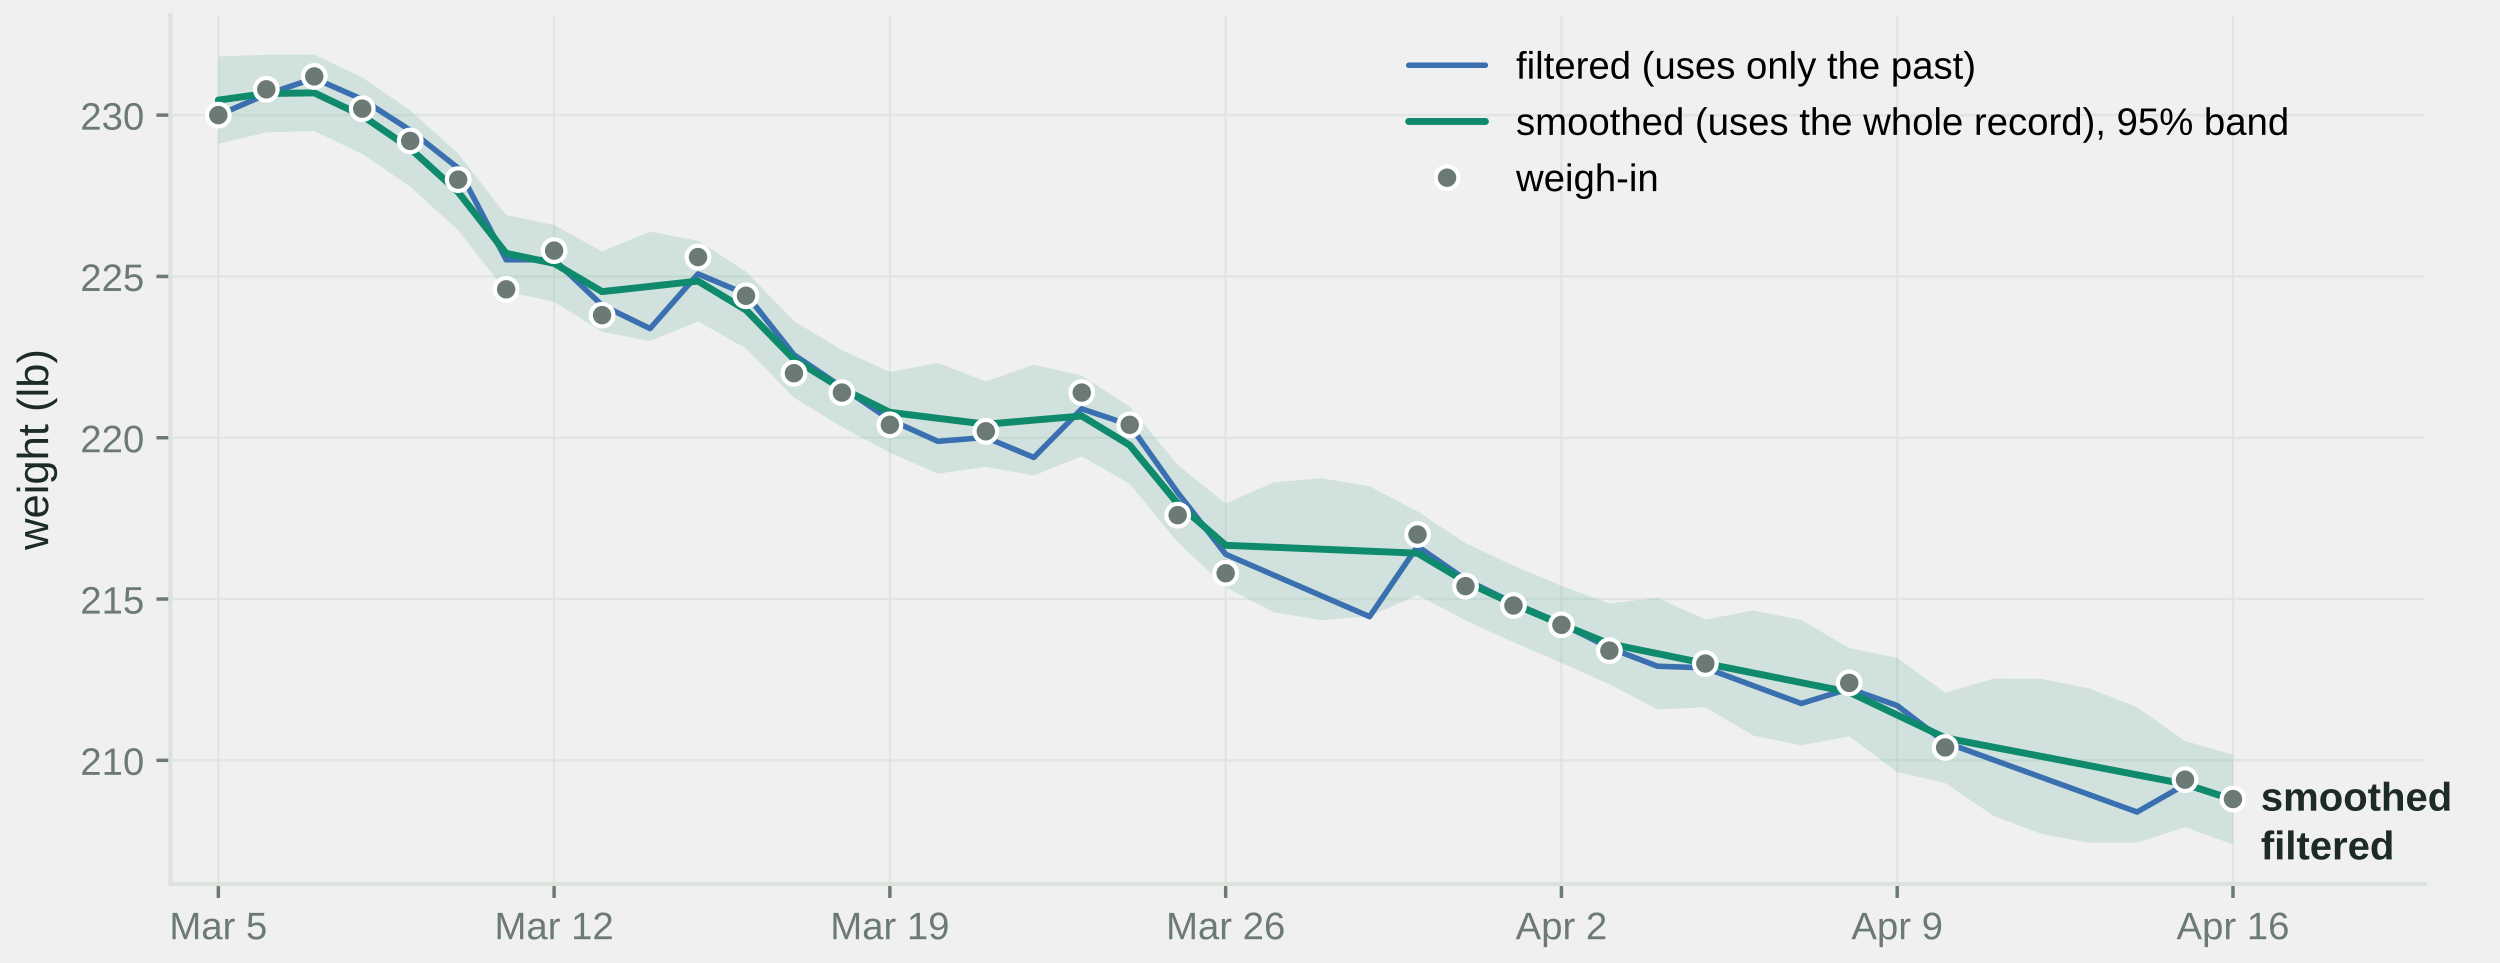
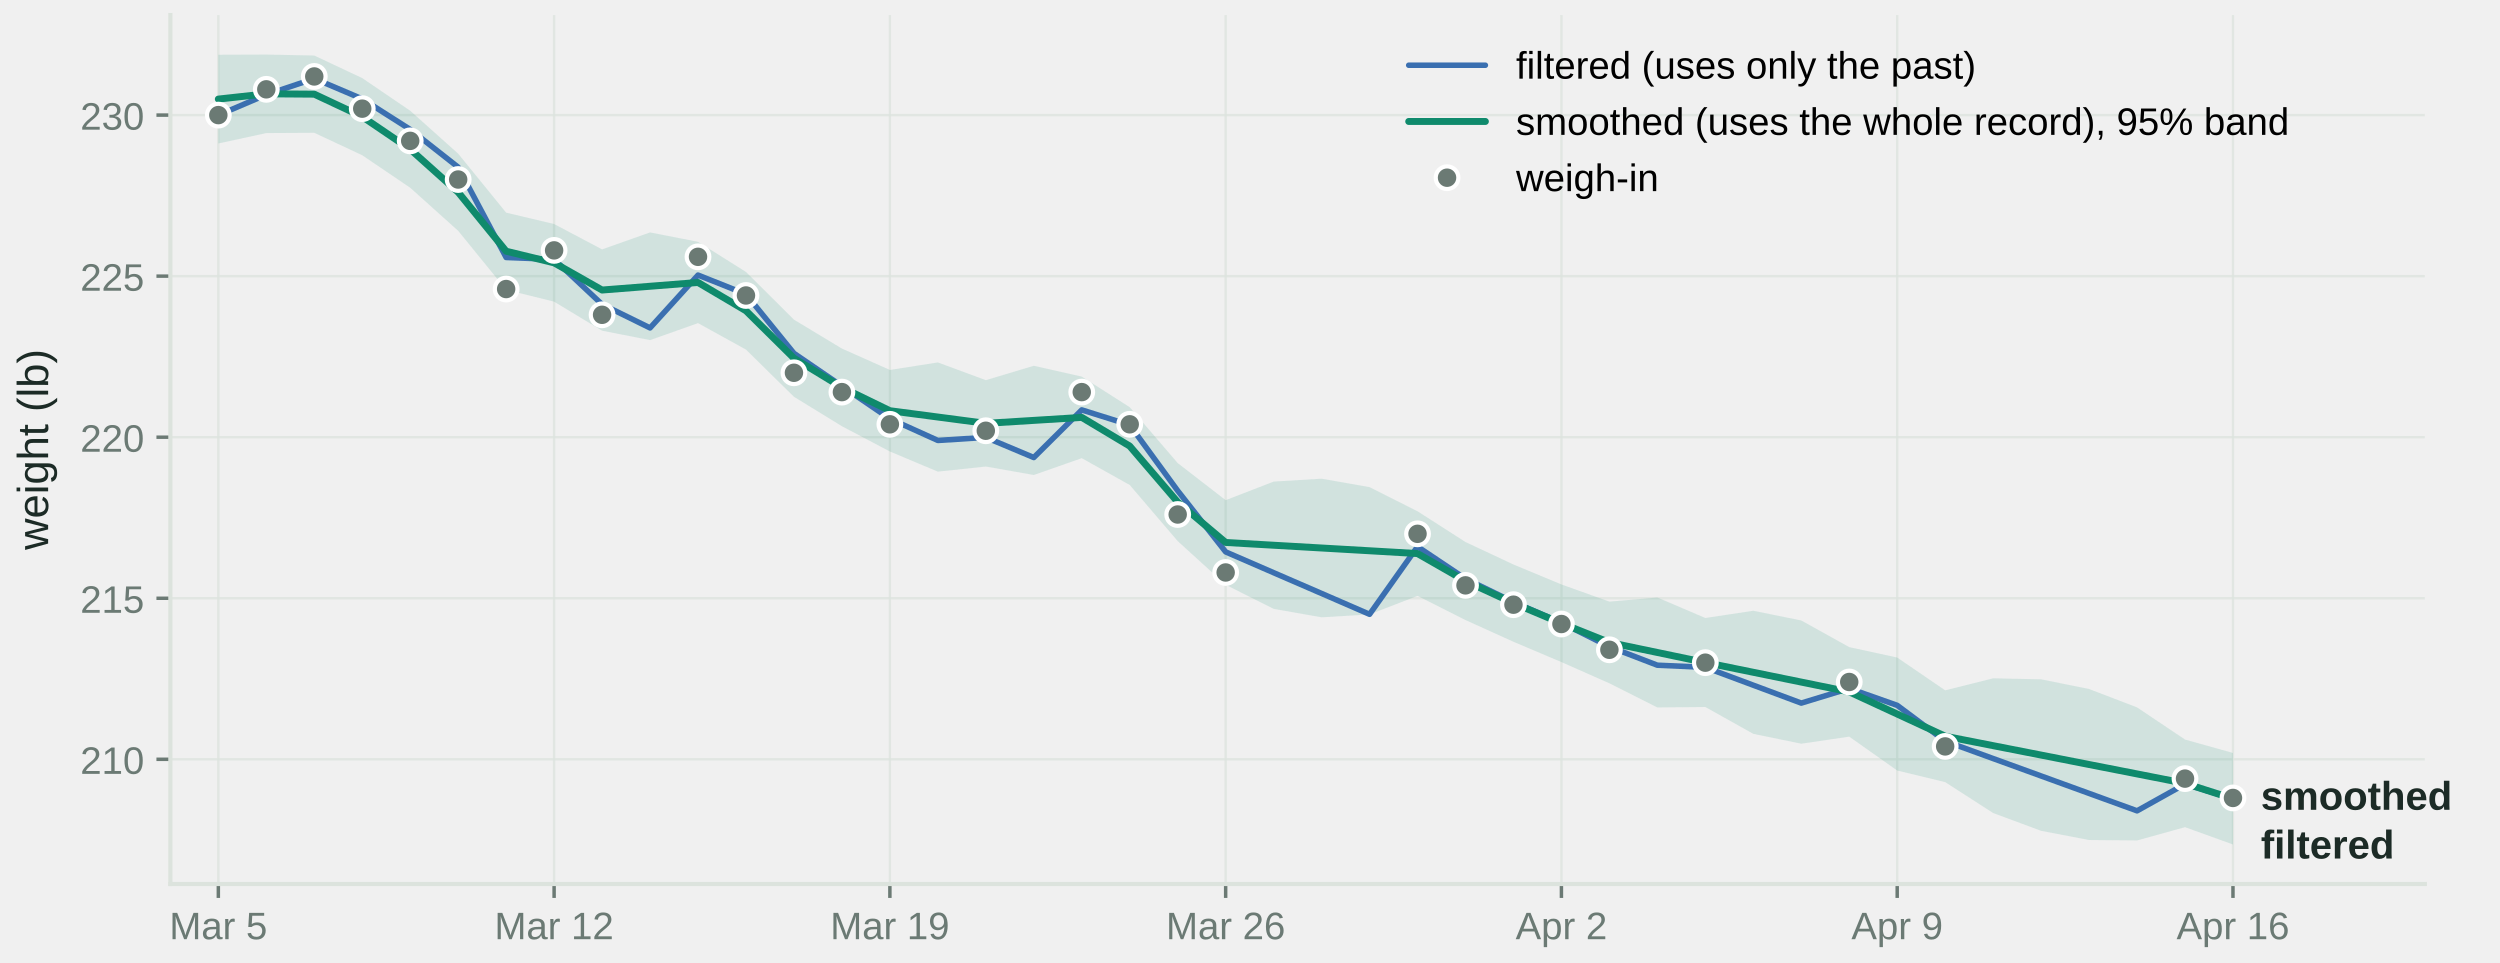
<svg xmlns="http://www.w3.org/2000/svg" xmlns:xlink="http://www.w3.org/1999/xlink" width="717.771pt" height="276.266pt" viewBox="0 0 717.771 276.266" version="1.1">
  <defs>
    <style type="text/css">*{stroke-linejoin: round; stroke-linecap: butt}</style>
  </defs>
  <g id="figure_1">
    <g id="patch_1">
      <path d="M 0 276.266  L 717.771 276.266  L 717.771 0  L 0 0  L 0 276.266  z " style="fill: none" />
    </g>
    <g id="axes_1">
      <g id="patch_2">
        <path d="M 48.914 253.8  L 696.194 253.8  L 696.194 4.32  L 48.914 4.32  L 48.914 253.8  z " style="fill: none" />
      </g>
      <g id="matplotlib.axis_1">
        <g id="xtick_1">
          <g id="line2d_1">
-             <path d="M 62.686 253.8  L 62.686 4.32  " clip-path="url(#p2c1a1ac797)" style="fill: none; stroke: #dce3dd; stroke-opacity: 0.75; stroke-width: 0.7; stroke-linecap: round" />
+             <path d="M 62.686 253.8  L 62.686 4.32  " clip-path="url(#p3b7990e41a)" style="fill: none; stroke: #dce3dd; stroke-opacity: 0.75; stroke-width: 0.7; stroke-linecap: round" />
          </g>
          <g id="line2d_2">
            <defs>
-               <path id="m3b3b6f601e" d="M 0 0  L 0 4  " style="stroke: #6b7a74" />
+               <path id="m4711b57100" d="M 0 0  L 0 4  " style="stroke: #6b7a74" />
            </defs>
            <g>
-               <use xlink:href="#m3b3b6f601e" x="62.686" y="253.8" style="fill: #6b7a74; stroke: #6b7a74" />
+               <use xlink:href="#m4711b57100" x="62.686" y="253.8" style="fill: #6b7a74; stroke: #6b7a74" />
            </g>
          </g>
          <g id="text_1">
            <text style="font-size: 11px; font-family: 'Source Sans Pro', 'Source Sans 3', 'Helvetica Neue', 'Arial', 'DejaVu Sans', sans-serif; text-anchor: middle; fill: #6b7a74" x="62.686" y="269.658" transform="rotate(-0 62.68582 269.6583)">Mar 5</text>
          </g>
        </g>
        <g id="xtick_2">
          <g id="line2d_3">
-             <path d="M 159.089 253.8  L 159.089 4.32  " clip-path="url(#p2c1a1ac797)" style="fill: none; stroke: #dce3dd; stroke-opacity: 0.75; stroke-width: 0.7; stroke-linecap: round" />
+             <path d="M 159.089 253.8  L 159.089 4.32  " clip-path="url(#p3b7990e41a)" style="fill: none; stroke: #dce3dd; stroke-opacity: 0.75; stroke-width: 0.7; stroke-linecap: round" />
          </g>
          <g id="line2d_4">
            <g>
-               <use xlink:href="#m3b3b6f601e" x="159.089" y="253.8" style="fill: #6b7a74; stroke: #6b7a74" />
+               <use xlink:href="#m4711b57100" x="159.089" y="253.8" style="fill: #6b7a74; stroke: #6b7a74" />
            </g>
          </g>
          <g id="text_2">
            <text style="font-size: 11px; font-family: 'Source Sans Pro', 'Source Sans 3', 'Helvetica Neue', 'Arial', 'DejaVu Sans', sans-serif; text-anchor: middle; fill: #6b7a74" x="159.089" y="269.658" transform="rotate(-0 159.0892 269.6583)">Mar 12</text>
          </g>
        </g>
        <g id="xtick_3">
          <g id="line2d_5">
-             <path d="M 255.493 253.8  L 255.493 4.32  " clip-path="url(#p2c1a1ac797)" style="fill: none; stroke: #dce3dd; stroke-opacity: 0.75; stroke-width: 0.7; stroke-linecap: round" />
+             <path d="M 255.493 253.8  L 255.493 4.32  " clip-path="url(#p3b7990e41a)" style="fill: none; stroke: #dce3dd; stroke-opacity: 0.75; stroke-width: 0.7; stroke-linecap: round" />
          </g>
          <g id="line2d_6">
            <g>
-               <use xlink:href="#m3b3b6f601e" x="255.493" y="253.8" style="fill: #6b7a74; stroke: #6b7a74" />
+               <use xlink:href="#m4711b57100" x="255.493" y="253.8" style="fill: #6b7a74; stroke: #6b7a74" />
            </g>
          </g>
          <g id="text_3">
            <text style="font-size: 11px; font-family: 'Source Sans Pro', 'Source Sans 3', 'Helvetica Neue', 'Arial', 'DejaVu Sans', sans-serif; text-anchor: middle; fill: #6b7a74" x="255.493" y="269.658" transform="rotate(-0 255.4926 269.6583)">Mar 19</text>
          </g>
        </g>
        <g id="xtick_4">
          <g id="line2d_7">
-             <path d="M 351.896 253.8  L 351.896 4.32  " clip-path="url(#p2c1a1ac797)" style="fill: none; stroke: #dce3dd; stroke-opacity: 0.75; stroke-width: 0.7; stroke-linecap: round" />
+             <path d="M 351.896 253.8  L 351.896 4.32  " clip-path="url(#p3b7990e41a)" style="fill: none; stroke: #dce3dd; stroke-opacity: 0.75; stroke-width: 0.7; stroke-linecap: round" />
          </g>
          <g id="line2d_8">
            <g>
-               <use xlink:href="#m3b3b6f601e" x="351.896" y="253.8" style="fill: #6b7a74; stroke: #6b7a74" />
+               <use xlink:href="#m4711b57100" x="351.896" y="253.8" style="fill: #6b7a74; stroke: #6b7a74" />
            </g>
          </g>
          <g id="text_4">
            <text style="font-size: 11px; font-family: 'Source Sans Pro', 'Source Sans 3', 'Helvetica Neue', 'Arial', 'DejaVu Sans', sans-serif; text-anchor: middle; fill: #6b7a74" x="351.896" y="269.658" transform="rotate(-0 351.896 269.6583)">Mar 26</text>
          </g>
        </g>
        <g id="xtick_5">
          <g id="line2d_9">
-             <path d="M 448.299 253.8  L 448.299 4.32  " clip-path="url(#p2c1a1ac797)" style="fill: none; stroke: #dce3dd; stroke-opacity: 0.75; stroke-width: 0.7; stroke-linecap: round" />
+             <path d="M 448.299 253.8  L 448.299 4.32  " clip-path="url(#p3b7990e41a)" style="fill: none; stroke: #dce3dd; stroke-opacity: 0.75; stroke-width: 0.7; stroke-linecap: round" />
          </g>
          <g id="line2d_10">
            <g>
-               <use xlink:href="#m3b3b6f601e" x="448.299" y="253.8" style="fill: #6b7a74; stroke: #6b7a74" />
+               <use xlink:href="#m4711b57100" x="448.299" y="253.8" style="fill: #6b7a74; stroke: #6b7a74" />
            </g>
          </g>
          <g id="text_5">
            <text style="font-size: 11px; font-family: 'Source Sans Pro', 'Source Sans 3', 'Helvetica Neue', 'Arial', 'DejaVu Sans', sans-serif; text-anchor: middle; fill: #6b7a74" x="448.299" y="269.658" transform="rotate(-0 448.2994 269.6583)">Apr 2</text>
          </g>
        </g>
        <g id="xtick_6">
          <g id="line2d_11">
-             <path d="M 544.703 253.8  L 544.703 4.32  " clip-path="url(#p2c1a1ac797)" style="fill: none; stroke: #dce3dd; stroke-opacity: 0.75; stroke-width: 0.7; stroke-linecap: round" />
+             <path d="M 544.703 253.8  L 544.703 4.32  " clip-path="url(#p3b7990e41a)" style="fill: none; stroke: #dce3dd; stroke-opacity: 0.75; stroke-width: 0.7; stroke-linecap: round" />
          </g>
          <g id="line2d_12">
            <g>
-               <use xlink:href="#m3b3b6f601e" x="544.703" y="253.8" style="fill: #6b7a74; stroke: #6b7a74" />
+               <use xlink:href="#m4711b57100" x="544.703" y="253.8" style="fill: #6b7a74; stroke: #6b7a74" />
            </g>
          </g>
          <g id="text_6">
            <text style="font-size: 11px; font-family: 'Source Sans Pro', 'Source Sans 3', 'Helvetica Neue', 'Arial', 'DejaVu Sans', sans-serif; text-anchor: middle; fill: #6b7a74" x="544.703" y="269.658" transform="rotate(-0 544.7028 269.6583)">Apr 9</text>
          </g>
        </g>
        <g id="xtick_7">
          <g id="line2d_13">
-             <path d="M 641.106 253.8  L 641.106 4.32  " clip-path="url(#p2c1a1ac797)" style="fill: none; stroke: #dce3dd; stroke-opacity: 0.75; stroke-width: 0.7; stroke-linecap: round" />
+             <path d="M 641.106 253.8  L 641.106 4.32  " clip-path="url(#p3b7990e41a)" style="fill: none; stroke: #dce3dd; stroke-opacity: 0.75; stroke-width: 0.7; stroke-linecap: round" />
          </g>
          <g id="line2d_14">
            <g>
-               <use xlink:href="#m3b3b6f601e" x="641.106" y="253.8" style="fill: #6b7a74; stroke: #6b7a74" />
+               <use xlink:href="#m4711b57100" x="641.106" y="253.8" style="fill: #6b7a74; stroke: #6b7a74" />
            </g>
          </g>
          <g id="text_7">
            <text style="font-size: 11px; font-family: 'Source Sans Pro', 'Source Sans 3', 'Helvetica Neue', 'Arial', 'DejaVu Sans', sans-serif; text-anchor: middle; fill: #6b7a74" x="641.106" y="269.658" transform="rotate(-0 641.1062 269.6583)">Apr 16</text>
          </g>
        </g>
      </g>
      <g id="matplotlib.axis_2">
        <g id="ytick_1">
          <g id="line2d_15">
-             <path d="M 48.914 218.298  L 696.194 218.298  " clip-path="url(#p2c1a1ac797)" style="fill: none; stroke: #dce3dd; stroke-opacity: 0.75; stroke-width: 0.7; stroke-linecap: round" />
+             <path d="M 48.914 218  L 696.194 218  " clip-path="url(#p3b7990e41a)" style="fill: none; stroke: #dce3dd; stroke-opacity: 0.75; stroke-width: 0.7; stroke-linecap: round" />
          </g>
          <g id="line2d_16">
            <defs>
-               <path id="mfccf88c7f2" d="M 0 0  L -4 0  " style="stroke: #6b7a74" />
+               <path id="m1f8da94cf1" d="M 0 0  L -4 0  " style="stroke: #6b7a74" />
            </defs>
            <g>
-               <use xlink:href="#mfccf88c7f2" x="48.914" y="218.298" style="fill: #6b7a74; stroke: #6b7a74" />
+               <use xlink:href="#m1f8da94cf1" x="48.914" y="218" style="fill: #6b7a74; stroke: #6b7a74" />
            </g>
          </g>
          <g id="text_8">
-             <text style="font-size: 11px; font-family: 'Source Sans Pro', 'Source Sans 3', 'Helvetica Neue', 'Arial', 'DejaVu Sans', sans-serif; text-anchor: end; fill: #6b7a74" x="41.414" y="222.478" transform="rotate(-0 41.41391 222.4775)">210</text>
+             <text style="font-size: 11px; font-family: 'Source Sans Pro', 'Source Sans 3', 'Helvetica Neue', 'Arial', 'DejaVu Sans', sans-serif; text-anchor: end; fill: #6b7a74" x="41.414" y="222.179" transform="rotate(-0 41.41391 222.1791)">210</text>
          </g>
        </g>
        <g id="ytick_2">
          <g id="line2d_17">
-             <path d="M 48.914 171.987  L 696.194 171.987  " clip-path="url(#p2c1a1ac797)" style="fill: none; stroke: #dce3dd; stroke-opacity: 0.75; stroke-width: 0.7; stroke-linecap: round" />
+             <path d="M 48.914 171.762  L 696.194 171.762  " clip-path="url(#p3b7990e41a)" style="fill: none; stroke: #dce3dd; stroke-opacity: 0.75; stroke-width: 0.7; stroke-linecap: round" />
          </g>
          <g id="line2d_18">
            <g>
-               <use xlink:href="#mfccf88c7f2" x="48.914" y="171.987" style="fill: #6b7a74; stroke: #6b7a74" />
+               <use xlink:href="#m1f8da94cf1" x="48.914" y="171.762" style="fill: #6b7a74; stroke: #6b7a74" />
            </g>
          </g>
          <g id="text_9">
-             <text style="font-size: 11px; font-family: 'Source Sans Pro', 'Source Sans 3', 'Helvetica Neue', 'Arial', 'DejaVu Sans', sans-serif; text-anchor: end; fill: #6b7a74" x="41.414" y="176.166" transform="rotate(-0 41.41391 176.166)">215</text>
+             <text style="font-size: 11px; font-family: 'Source Sans Pro', 'Source Sans 3', 'Helvetica Neue', 'Arial', 'DejaVu Sans', sans-serif; text-anchor: end; fill: #6b7a74" x="41.414" y="175.941" transform="rotate(-0 41.41391 175.9408)">215</text>
          </g>
        </g>
        <g id="ytick_3">
          <g id="line2d_19">
-             <path d="M 48.914 125.675  L 696.194 125.675  " clip-path="url(#p2c1a1ac797)" style="fill: none; stroke: #dce3dd; stroke-opacity: 0.75; stroke-width: 0.7; stroke-linecap: round" />
+             <path d="M 48.914 125.523  L 696.194 125.523  " clip-path="url(#p3b7990e41a)" style="fill: none; stroke: #dce3dd; stroke-opacity: 0.75; stroke-width: 0.7; stroke-linecap: round" />
          </g>
          <g id="line2d_20">
            <g>
-               <use xlink:href="#mfccf88c7f2" x="48.914" y="125.675" style="fill: #6b7a74; stroke: #6b7a74" />
+               <use xlink:href="#m1f8da94cf1" x="48.914" y="125.523" style="fill: #6b7a74; stroke: #6b7a74" />
            </g>
          </g>
          <g id="text_10">
-             <text style="font-size: 11px; font-family: 'Source Sans Pro', 'Source Sans 3', 'Helvetica Neue', 'Arial', 'DejaVu Sans', sans-serif; text-anchor: end; fill: #6b7a74" x="41.414" y="129.855" transform="rotate(-0 41.41391 129.8545)">220</text>
+             <text style="font-size: 11px; font-family: 'Source Sans Pro', 'Source Sans 3', 'Helvetica Neue', 'Arial', 'DejaVu Sans', sans-serif; text-anchor: end; fill: #6b7a74" x="41.414" y="129.702" transform="rotate(-0 41.41391 129.7025)">220</text>
          </g>
        </g>
        <g id="ytick_4">
          <g id="line2d_21">
-             <path d="M 48.914 79.364  L 696.194 79.364  " clip-path="url(#p2c1a1ac797)" style="fill: none; stroke: #dce3dd; stroke-opacity: 0.75; stroke-width: 0.7; stroke-linecap: round" />
+             <path d="M 48.914 79.285  L 696.194 79.285  " clip-path="url(#p3b7990e41a)" style="fill: none; stroke: #dce3dd; stroke-opacity: 0.75; stroke-width: 0.7; stroke-linecap: round" />
          </g>
          <g id="line2d_22">
            <g>
-               <use xlink:href="#mfccf88c7f2" x="48.914" y="79.364" style="fill: #6b7a74; stroke: #6b7a74" />
+               <use xlink:href="#m1f8da94cf1" x="48.914" y="79.285" style="fill: #6b7a74; stroke: #6b7a74" />
            </g>
          </g>
          <g id="text_11">
-             <text style="font-size: 11px; font-family: 'Source Sans Pro', 'Source Sans 3', 'Helvetica Neue', 'Arial', 'DejaVu Sans', sans-serif; text-anchor: end; fill: #6b7a74" x="41.414" y="83.543" transform="rotate(-0 41.41391 83.54301)">225</text>
+             <text style="font-size: 11px; font-family: 'Source Sans Pro', 'Source Sans 3', 'Helvetica Neue', 'Arial', 'DejaVu Sans', sans-serif; text-anchor: end; fill: #6b7a74" x="41.414" y="83.464" transform="rotate(-0 41.41391 83.46416)">225</text>
          </g>
        </g>
        <g id="ytick_5">
          <g id="line2d_23">
-             <path d="M 48.914 33.052  L 696.194 33.052  " clip-path="url(#p2c1a1ac797)" style="fill: none; stroke: #dce3dd; stroke-opacity: 0.75; stroke-width: 0.7; stroke-linecap: round" />
+             <path d="M 48.914 33.047  L 696.194 33.047  " clip-path="url(#p3b7990e41a)" style="fill: none; stroke: #dce3dd; stroke-opacity: 0.75; stroke-width: 0.7; stroke-linecap: round" />
          </g>
          <g id="line2d_24">
            <g>
-               <use xlink:href="#mfccf88c7f2" x="48.914" y="33.052" style="fill: #6b7a74; stroke: #6b7a74" />
+               <use xlink:href="#m1f8da94cf1" x="48.914" y="33.047" style="fill: #6b7a74; stroke: #6b7a74" />
            </g>
          </g>
          <g id="text_12">
-             <text style="font-size: 11px; font-family: 'Source Sans Pro', 'Source Sans 3', 'Helvetica Neue', 'Arial', 'DejaVu Sans', sans-serif; text-anchor: end; fill: #6b7a74" x="41.414" y="37.232" transform="rotate(-0 41.41391 37.23152)">230</text>
+             <text style="font-size: 11px; font-family: 'Source Sans Pro', 'Source Sans 3', 'Helvetica Neue', 'Arial', 'DejaVu Sans', sans-serif; text-anchor: end; fill: #6b7a74" x="41.414" y="37.226" transform="rotate(-0 41.41391 37.22585)">230</text>
          </g>
        </g>
        <g id="text_13">
          <text style="font-size: 12.5px; font-family: 'Source Sans Pro', 'Source Sans 3', 'Helvetica Neue', 'Arial', 'DejaVu Sans', sans-serif; text-anchor: middle; fill: #1c2b26" x="13.818" y="129.06" transform="rotate(-90 13.81805 129.06)">weight (lb)</text>
        </g>
      </g>
      <g id="FillBetweenPolyCollection_1">
        <defs>
-           <path id="m447a02dbc6" d="M 62.686 -260.065  L 62.686 -234.976  L 76.458 -238.273  L 90.23 -238.603  L 104.002 -232.073  L 117.773 -222.653  L 131.545 -210.14  L 145.317 -192.541  L 159.089 -189.606  L 172.861 -180.975  L 186.633 -178.328  L 200.405 -184.004  L 214.177 -176.222  L 227.949 -162.115  L 241.721 -153.632  L 255.493 -146.28  L 269.265 -140.273  L 283.036 -142.217  L 296.808 -139.745  L 310.58 -145.233  L 324.352 -137.386  L 338.124 -120.603  L 351.896 -107.71  L 365.668 -100.501  L 379.44 -98.211  L 393.212 -99.362  L 406.984 -105.441  L 420.756 -98.152  L 434.528 -91.833  L 448.299 -85.962  L 462.071 -79.813  L 475.843 -72.595  L 489.615 -73.193  L 503.387 -65.068  L 517.159 -62.29  L 530.931 -64.858  L 544.703 -54.579  L 558.475 -51.452  L 572.247 -42.095  L 586.019 -36.868  L 599.791 -34.292  L 613.562 -34.356  L 627.334 -38.769  L 641.106 -33.806  L 641.106 -59.585  L 641.106 -59.585  L 627.334 -63.532  L 613.562 -73.243  L 599.791 -78.624  L 586.019 -81.346  L 572.247 -81.417  L 558.475 -77.376  L 544.703 -87.365  L 530.931 -90.201  L 517.159 -98.271  L 503.387 -101.013  L 489.615 -98.39  L 475.843 -104.619  L 462.071 -103.014  L 448.299 -108.073  L 434.528 -113.836  L 420.756 -120.336  L 406.984 -129.441  L 393.212 -136.65  L 379.44 -138.949  L 365.668 -137.789  L 351.896 -131.71  L 338.124 -142.788  L 324.352 -159.498  L 310.58 -168.434  L 296.808 -171.551  L 283.036 -166.725  L 269.265 -172.079  L 255.493 -169.48  L 241.721 -175.744  L 227.949 -184.118  L 214.177 -198.298  L 200.405 -207.132  L 186.633 -209.771  L 172.861 -204.104  L 159.089 -211.682  L 145.317 -214.508  L 131.545 -232.106  L 117.773 -244.62  L 104.002 -254.039  L 90.23 -260.606  L 76.458 -260.566  L 62.686 -260.065  z " />
+           <path id="m1ee5325e11" d="M 62.686 -260.557  L 62.686 -235.073  L 76.458 -238.058  L 90.23 -238.137  L 104.002 -231.691  L 117.773 -222.36  L 131.545 -209.996  L 145.317 -193.064  L 159.089 -189.653  L 172.861 -181.322  L 186.633 -178.616  L 200.405 -183.496  L 214.177 -175.893  L 227.949 -162.343  L 241.721 -153.892  L 255.493 -146.635  L 269.265 -140.853  L 283.036 -142.321  L 296.808 -139.891  L 310.58 -144.721  L 324.352 -137.025  L 338.124 -120.916  L 351.896 -108.377  L 365.668 -101.456  L 379.44 -99.029  L 393.212 -99.865  L 406.984 -105.187  L 420.756 -98.241  L 434.528 -92.006  L 448.299 -86.172  L 462.071 -80.08  L 475.843 -73.144  L 489.615 -73.277  L 503.387 -65.572  L 517.159 -62.742  L 530.931 -64.77  L 544.703 -55.037  L 558.475 -51.71  L 572.247 -42.838  L 586.019 -37.727  L 599.791 -35.09  L 613.562 -34.963  L 627.334 -38.779  L 641.106 -33.806  L 641.106 -60.088  L 641.106 -60.088  L 627.334 -63.937  L 613.562 -73.172  L 599.791 -78.446  L 586.019 -81.228  L 572.247 -81.518  L 558.475 -78.065  L 544.703 -87.481  L 530.931 -90.472  L 517.159 -98.123  L 503.387 -100.916  L 489.615 -98.834  L 475.843 -104.718  L 462.071 -103.534  L 448.299 -108.466  L 434.528 -114.191  L 420.756 -120.644  L 406.984 -129.475  L 393.212 -136.406  L 379.44 -138.832  L 365.668 -137.996  L 351.896 -132.665  L 338.124 -143.319  L 324.352 -159.356  L 310.58 -168.139  L 296.808 -171.248  L 283.036 -167.117  L 269.265 -172.21  L 255.493 -170.053  L 241.721 -176.187  L 227.949 -184.493  L 214.177 -198.187  L 200.405 -206.841  L 186.633 -209.538  L 172.861 -204.668  L 159.089 -211.947  L 145.317 -215.213  L 131.545 -232.146  L 117.773 -244.473  L 104.002 -253.841  L 90.23 -260.323  L 76.458 -260.606  L 62.686 -260.557  z " />
        </defs>
-         <g clip-path="url(#p2c1a1ac797)">
-           <use xlink:href="#m447a02dbc6" x="0" y="276.266" style="fill: #0f8a6c; fill-opacity: 0.14" />
+         <g clip-path="url(#p3b7990e41a)">
+           <use xlink:href="#m1ee5325e11" x="0" y="276.266" style="fill: #0f8a6c; fill-opacity: 0.14" />
        </g>
      </g>
      <g id="patch_3">
        <path d="M 48.914 253.8  L 48.914 4.32  " style="fill: none; stroke: #dce3dd; stroke-width: 1.2; stroke-linejoin: miter; stroke-linecap: square" />
      </g>
      <g id="patch_4">
        <path d="M 48.914 253.8  L 696.194 253.8  " style="fill: none; stroke: #dce3dd; stroke-width: 1.2; stroke-linejoin: miter; stroke-linecap: square" />
      </g>
      <g id="line2d_25">
-         <path d="M 62.686 33.052  L 76.458 27.097  L 90.23 22.493  L 104.002 28.532  L 117.773 37.396  L 131.545 48.289  L 145.317 74.585  L 159.089 74.547  L 172.861 87.635  L 186.633 94.332  L 200.405 78.651  L 214.177 84.44  L 227.949 101.843  L 241.721 111.171  L 255.493 120.516  L 269.265 126.713  L 283.036 125.583  L 296.808 131.335  L 310.58 117.386  L 324.352 121.998  L 338.124 141.431  L 351.896 159.131  L 365.668 165.105  L 379.44 171.079  L 393.212 177.044  L 406.984 156.843  L 420.756 166.392  L 434.528 173.117  L 448.299 179.054  L 462.071 186.01  L 475.843 191.28  L 489.615 191.762  L 503.387 196.875  L 517.159 201.978  L 530.931 197.727  L 544.703 202.571  L 558.475 213.149  L 572.247 218.141  L 586.019 223.143  L 599.791 228.135  L 613.562 233.137  L 627.334 225.264  L 641.106 229.571  " clip-path="url(#p2c1a1ac797)" style="fill: none; stroke: #3a6fb0; stroke-width: 1.6; stroke-linecap: round" />
+         <path d="M 62.686 33.047  L 76.458 27.184  L 90.23 22.551  L 104.002 28.404  L 117.773 37.171  L 131.545 48.009  L 145.317 73.921  L 159.089 74.467  L 172.861 87.386  L 186.633 94.146  L 200.405 78.98  L 214.177 84.473  L 227.949 101.442  L 241.721 110.857  L 255.493 120.234  L 269.265 126.457  L 283.036 125.579  L 296.808 131.359  L 310.58 117.691  L 324.352 122.009  L 338.124 140.893  L 351.896 158.454  L 365.668 164.428  L 379.44 170.393  L 393.212 176.367  L 406.984 156.947  L 420.756 166.167  L 434.528 172.853  L 448.299 178.79  L 462.071 185.707  L 475.843 190.988  L 489.615 191.607  L 503.387 196.73  L 517.159 201.863  L 530.931 197.655  L 544.703 202.51  L 558.475 212.784  L 572.247 217.787  L 586.019 222.79  L 599.791 227.793  L 613.562 232.796  L 627.334 225.111  L 641.106 229.319  " clip-path="url(#p3b7990e41a)" style="fill: none; stroke: #3a6fb0; stroke-width: 1.6; stroke-linecap: round" />
      </g>
      <g id="line2d_26">
-         <path d="M 62.686 28.745  L 76.458 26.847  L 90.23 26.661  L 104.002 33.21  L 117.773 42.63  L 131.545 55.143  L 145.317 72.741  L 159.089 75.622  L 172.861 83.726  L 186.633 82.217  L 200.405 80.698  L 214.177 89.006  L 227.949 103.149  L 241.721 111.578  L 255.493 118.386  L 269.265 120.09  L 283.036 121.794  L 296.808 120.618  L 310.58 119.433  L 324.352 127.824  L 338.124 144.57  L 351.896 156.556  L 365.668 157.121  L 379.44 157.686  L 393.212 158.26  L 406.984 158.825  L 420.756 167.022  L 434.528 173.432  L 448.299 179.249  L 462.071 184.852  L 475.843 187.659  L 489.615 190.474  L 503.387 193.225  L 517.159 195.985  L 530.931 198.736  L 544.703 205.294  L 558.475 211.852  L 572.247 214.51  L 586.019 217.159  L 599.791 219.808  L 613.562 222.466  L 627.334 225.115  L 641.106 229.571  " clip-path="url(#p2c1a1ac797)" style="fill: none; stroke: #0f8a6c; stroke-width: 2; stroke-linecap: round" />
+         <path d="M 62.686 28.451  L 76.458 26.934  L 90.23 27.036  L 104.002 33.5  L 117.773 42.849  L 131.545 55.195  L 145.317 72.127  L 159.089 75.466  L 172.861 83.271  L 186.633 82.189  L 200.405 81.098  L 214.177 89.226  L 227.949 102.848  L 241.721 111.226  L 255.493 117.922  L 269.265 119.734  L 283.036 121.547  L 296.808 120.696  L 310.58 119.836  L 324.352 128.076  L 338.124 144.148  L 351.896 155.745  L 365.668 156.54  L 379.44 157.335  L 393.212 158.131  L 406.984 158.935  L 420.756 166.823  L 434.528 173.167  L 448.299 178.947  L 462.071 184.459  L 475.843 187.335  L 489.615 190.211  L 503.387 193.022  L 517.159 195.833  L 530.931 198.645  L 544.703 205.007  L 558.475 211.379  L 572.247 214.088  L 586.019 216.788  L 599.791 219.498  L 613.562 222.198  L 627.334 224.908  L 641.106 229.319  " clip-path="url(#p3b7990e41a)" style="fill: none; stroke: #0f8a6c; stroke-width: 2; stroke-linecap: round" />
      </g>
      <g id="text_14">
-         <text style="font-weight: 700; font-size: 11.5px; font-family: 'Source Sans Pro', 'Source Sans 3', 'Helvetica Neue', 'Arial', 'DejaVu Sans', sans-serif; text-anchor: start; fill: #1c2b26" x="649.106" y="232.744" transform="rotate(-0 649.1062 232.7439)">smoothed</text>
+         <text style="font-weight: 700; font-size: 11.5px; font-family: 'Source Sans Pro', 'Source Sans 3', 'Helvetica Neue', 'Arial', 'DejaVu Sans', sans-serif; text-anchor: start; fill: #1c2b26" x="649.106" y="232.492" transform="rotate(-0 649.1062 232.4924)">smoothed</text>
      </g>
      <g id="text_15">
-         <text style="font-weight: 700; font-size: 11.5px; font-family: 'Source Sans Pro', 'Source Sans 3', 'Helvetica Neue', 'Arial', 'DejaVu Sans', sans-serif; text-anchor: start; fill: #1c2b26" x="649.106" y="246.744" transform="rotate(-0 649.1062 246.7439)">filtered</text>
+         <text style="font-weight: 700; font-size: 11.5px; font-family: 'Source Sans Pro', 'Source Sans 3', 'Helvetica Neue', 'Arial', 'DejaVu Sans', sans-serif; text-anchor: start; fill: #1c2b26" x="649.106" y="246.492" transform="rotate(-0 649.1062 246.4924)">filtered</text>
      </g>
      <g id="line2d_27">
        <defs>
-           <path id="m16c73a2752" d="M 0 3.25  C 0.862 3.25 1.689 2.908 2.298 2.298  C 2.908 1.689 3.25 0.862 3.25 0  C 3.25 -0.862 2.908 -1.689 2.298 -2.298  C 1.689 -2.908 0.862 -3.25 0 -3.25  C -0.862 -3.25 -1.689 -2.908 -2.298 -2.298  C -2.908 -1.689 -3.25 -0.862 -3.25 0  C -3.25 0.862 -2.908 1.689 -2.298 2.298  C -1.689 2.908 -0.862 3.25 0 3.25  z " style="stroke: #ffffff; stroke-width: 1.2" />
+           <path id="mb4ae545898" d="M 0 3.25  C 0.862 3.25 1.689 2.908 2.298 2.298  C 2.908 1.689 3.25 0.862 3.25 0  C 3.25 -0.862 2.908 -1.689 2.298 -2.298  C 1.689 -2.908 0.862 -3.25 0 -3.25  C -0.862 -3.25 -1.689 -2.908 -2.298 -2.298  C -2.908 -1.689 -3.25 -0.862 -3.25 0  C -3.25 0.862 -2.908 1.689 -2.298 2.298  C -1.689 2.908 -0.862 3.25 0 3.25  z " style="stroke: #ffffff; stroke-width: 1.2" />
        </defs>
-         <g clip-path="url(#p2c1a1ac797)">
-           <use xlink:href="#m16c73a2752" x="62.686" y="33.052" style="fill: #6b7a74; stroke: #ffffff; stroke-width: 1.2" />
-           <use xlink:href="#m16c73a2752" x="76.458" y="25.643" style="fill: #6b7a74; stroke: #ffffff; stroke-width: 1.2" />
-           <use xlink:href="#m16c73a2752" x="90.23" y="21.938" style="fill: #6b7a74; stroke: #ffffff; stroke-width: 1.2" />
-           <use xlink:href="#m16c73a2752" x="104.002" y="31.2" style="fill: #6b7a74; stroke: #ffffff; stroke-width: 1.2" />
-           <use xlink:href="#m16c73a2752" x="117.773" y="40.462" style="fill: #6b7a74; stroke: #ffffff; stroke-width: 1.2" />
-           <use xlink:href="#m16c73a2752" x="131.545" y="51.577" style="fill: #6b7a74; stroke: #ffffff; stroke-width: 1.2" />
-           <use xlink:href="#m16c73a2752" x="145.317" y="83.069" style="fill: #6b7a74; stroke: #ffffff; stroke-width: 1.2" />
-           <use xlink:href="#m16c73a2752" x="159.089" y="71.954" style="fill: #6b7a74; stroke: #ffffff; stroke-width: 1.2" />
-           <use xlink:href="#m16c73a2752" x="172.861" y="90.479" style="fill: #6b7a74; stroke: #ffffff; stroke-width: 1.2" />
-           <use xlink:href="#m16c73a2752" x="200.405" y="73.806" style="fill: #6b7a74; stroke: #ffffff; stroke-width: 1.2" />
-           <use xlink:href="#m16c73a2752" x="214.177" y="84.921" style="fill: #6b7a74; stroke: #ffffff; stroke-width: 1.2" />
-           <use xlink:href="#m16c73a2752" x="227.949" y="107.151" style="fill: #6b7a74; stroke: #ffffff; stroke-width: 1.2" />
-           <use xlink:href="#m16c73a2752" x="241.721" y="112.708" style="fill: #6b7a74; stroke: #ffffff; stroke-width: 1.2" />
-           <use xlink:href="#m16c73a2752" x="255.493" y="121.97" style="fill: #6b7a74; stroke: #ffffff; stroke-width: 1.2" />
-           <use xlink:href="#m16c73a2752" x="283.036" y="123.823" style="fill: #6b7a74; stroke: #ffffff; stroke-width: 1.2" />
-           <use xlink:href="#m16c73a2752" x="310.58" y="112.708" style="fill: #6b7a74; stroke: #ffffff; stroke-width: 1.2" />
-           <use xlink:href="#m16c73a2752" x="324.352" y="121.97" style="fill: #6b7a74; stroke: #ffffff; stroke-width: 1.2" />
-           <use xlink:href="#m16c73a2752" x="338.124" y="147.905" style="fill: #6b7a74; stroke: #ffffff; stroke-width: 1.2" />
-           <use xlink:href="#m16c73a2752" x="351.896" y="164.577" style="fill: #6b7a74; stroke: #ffffff; stroke-width: 1.2" />
-           <use xlink:href="#m16c73a2752" x="406.984" y="153.462" style="fill: #6b7a74; stroke: #ffffff; stroke-width: 1.2" />
-           <use xlink:href="#m16c73a2752" x="420.756" y="168.282" style="fill: #6b7a74; stroke: #ffffff; stroke-width: 1.2" />
-           <use xlink:href="#m16c73a2752" x="434.528" y="173.839" style="fill: #6b7a74; stroke: #ffffff; stroke-width: 1.2" />
-           <use xlink:href="#m16c73a2752" x="448.299" y="179.397" style="fill: #6b7a74; stroke: #ffffff; stroke-width: 1.2" />
-           <use xlink:href="#m16c73a2752" x="462.071" y="186.807" style="fill: #6b7a74; stroke: #ffffff; stroke-width: 1.2" />
-           <use xlink:href="#m16c73a2752" x="489.615" y="190.511" style="fill: #6b7a74; stroke: #ffffff; stroke-width: 1.2" />
-           <use xlink:href="#m16c73a2752" x="530.931" y="196.069" style="fill: #6b7a74; stroke: #ffffff; stroke-width: 1.2" />
-           <use xlink:href="#m16c73a2752" x="558.475" y="214.593" style="fill: #6b7a74; stroke: #ffffff; stroke-width: 1.2" />
-           <use xlink:href="#m16c73a2752" x="627.334" y="223.856" style="fill: #6b7a74; stroke: #ffffff; stroke-width: 1.2" />
-           <use xlink:href="#m16c73a2752" x="641.106" y="229.413" style="fill: #6b7a74; stroke: #ffffff; stroke-width: 1.2" />
+         <g clip-path="url(#p3b7990e41a)">
+           <use xlink:href="#mb4ae545898" x="62.686" y="33.047" style="fill: #6b7a74; stroke: #ffffff; stroke-width: 1.2" />
+           <use xlink:href="#mb4ae545898" x="76.458" y="25.649" style="fill: #6b7a74; stroke: #ffffff; stroke-width: 1.2" />
+           <use xlink:href="#mb4ae545898" x="90.23" y="21.95" style="fill: #6b7a74; stroke: #ffffff; stroke-width: 1.2" />
+           <use xlink:href="#mb4ae545898" x="104.002" y="31.197" style="fill: #6b7a74; stroke: #ffffff; stroke-width: 1.2" />
+           <use xlink:href="#mb4ae545898" x="117.773" y="40.445" style="fill: #6b7a74; stroke: #ffffff; stroke-width: 1.2" />
+           <use xlink:href="#mb4ae545898" x="131.545" y="51.542" style="fill: #6b7a74; stroke: #ffffff; stroke-width: 1.2" />
+           <use xlink:href="#mb4ae545898" x="145.317" y="82.984" style="fill: #6b7a74; stroke: #ffffff; stroke-width: 1.2" />
+           <use xlink:href="#mb4ae545898" x="159.089" y="71.887" style="fill: #6b7a74; stroke: #ffffff; stroke-width: 1.2" />
+           <use xlink:href="#mb4ae545898" x="172.861" y="90.382" style="fill: #6b7a74; stroke: #ffffff; stroke-width: 1.2" />
+           <use xlink:href="#mb4ae545898" x="200.405" y="73.736" style="fill: #6b7a74; stroke: #ffffff; stroke-width: 1.2" />
+           <use xlink:href="#mb4ae545898" x="214.177" y="84.834" style="fill: #6b7a74; stroke: #ffffff; stroke-width: 1.2" />
+           <use xlink:href="#mb4ae545898" x="227.949" y="107.028" style="fill: #6b7a74; stroke: #ffffff; stroke-width: 1.2" />
+           <use xlink:href="#mb4ae545898" x="241.721" y="112.577" style="fill: #6b7a74; stroke: #ffffff; stroke-width: 1.2" />
+           <use xlink:href="#mb4ae545898" x="255.493" y="121.824" style="fill: #6b7a74; stroke: #ffffff; stroke-width: 1.2" />
+           <use xlink:href="#mb4ae545898" x="283.036" y="123.674" style="fill: #6b7a74; stroke: #ffffff; stroke-width: 1.2" />
+           <use xlink:href="#mb4ae545898" x="310.58" y="112.577" style="fill: #6b7a74; stroke: #ffffff; stroke-width: 1.2" />
+           <use xlink:href="#mb4ae545898" x="324.352" y="121.824" style="fill: #6b7a74; stroke: #ffffff; stroke-width: 1.2" />
+           <use xlink:href="#mb4ae545898" x="338.124" y="147.718" style="fill: #6b7a74; stroke: #ffffff; stroke-width: 1.2" />
+           <use xlink:href="#mb4ae545898" x="351.896" y="164.364" style="fill: #6b7a74; stroke: #ffffff; stroke-width: 1.2" />
+           <use xlink:href="#mb4ae545898" x="406.984" y="153.266" style="fill: #6b7a74; stroke: #ffffff; stroke-width: 1.2" />
+           <use xlink:href="#mb4ae545898" x="420.756" y="168.063" style="fill: #6b7a74; stroke: #ffffff; stroke-width: 1.2" />
+           <use xlink:href="#mb4ae545898" x="434.528" y="173.611" style="fill: #6b7a74; stroke: #ffffff; stroke-width: 1.2" />
+           <use xlink:href="#mb4ae545898" x="448.299" y="179.16" style="fill: #6b7a74; stroke: #ffffff; stroke-width: 1.2" />
+           <use xlink:href="#mb4ae545898" x="462.071" y="186.558" style="fill: #6b7a74; stroke: #ffffff; stroke-width: 1.2" />
+           <use xlink:href="#mb4ae545898" x="489.615" y="190.257" style="fill: #6b7a74; stroke: #ffffff; stroke-width: 1.2" />
+           <use xlink:href="#mb4ae545898" x="530.931" y="195.806" style="fill: #6b7a74; stroke: #ffffff; stroke-width: 1.2" />
+           <use xlink:href="#mb4ae545898" x="558.475" y="214.301" style="fill: #6b7a74; stroke: #ffffff; stroke-width: 1.2" />
+           <use xlink:href="#mb4ae545898" x="627.334" y="223.549" style="fill: #6b7a74; stroke: #ffffff; stroke-width: 1.2" />
+           <use xlink:href="#mb4ae545898" x="641.106" y="229.097" style="fill: #6b7a74; stroke: #ffffff; stroke-width: 1.2" />
        </g>
      </g>
      <g id="legend_1">
        <g id="line2d_28">
          <path d="M 404.46 18.728  L 415.46 18.728  L 426.46 18.728  " style="fill: none; stroke: #3a6fb0; stroke-width: 1.6; stroke-linecap: round" />
        </g>
        <g id="text_16">
          <text style="font-size: 11px; font-family: 'Source Sans Pro', 'Source Sans 3', 'Helvetica Neue', 'Arial', 'DejaVu Sans', sans-serif; text-anchor: start" x="435.26" y="22.578" transform="rotate(-0 435.2602 22.57828)">filtered (uses only the past)</text>
        </g>
        <g id="line2d_29">
          <path d="M 404.46 34.874  L 415.46 34.874  L 426.46 34.874  " style="fill: none; stroke: #0f8a6c; stroke-width: 2; stroke-linecap: round" />
        </g>
        <g id="text_17">
          <text style="font-size: 11px; font-family: 'Source Sans Pro', 'Source Sans 3', 'Helvetica Neue', 'Arial', 'DejaVu Sans', sans-serif; text-anchor: start" x="435.26" y="38.724" transform="rotate(-0 435.2602 38.72422)">smoothed (uses the whole record), 95% band</text>
        </g>
        <g id="line2d_30">
          <g>
-             <use xlink:href="#m16c73a2752" x="415.46" y="51.02" style="fill: #6b7a74; stroke: #ffffff; stroke-width: 1.2" />
+             <use xlink:href="#mb4ae545898" x="415.46" y="51.02" style="fill: #6b7a74; stroke: #ffffff; stroke-width: 1.2" />
          </g>
        </g>
        <g id="text_18">
          <text style="font-size: 11px; font-family: 'Source Sans Pro', 'Source Sans 3', 'Helvetica Neue', 'Arial', 'DejaVu Sans', sans-serif; text-anchor: start" x="435.26" y="54.87" transform="rotate(-0 435.2602 54.87016)">weigh-in</text>
        </g>
      </g>
    </g>
  </g>
  <defs>
-     <clipPath id="p2c1a1ac797">
+     <clipPath id="p3b7990e41a">
      <rect x="48.914" y="4.32" width="647.28" height="249.48" />
    </clipPath>
  </defs>
</svg>
